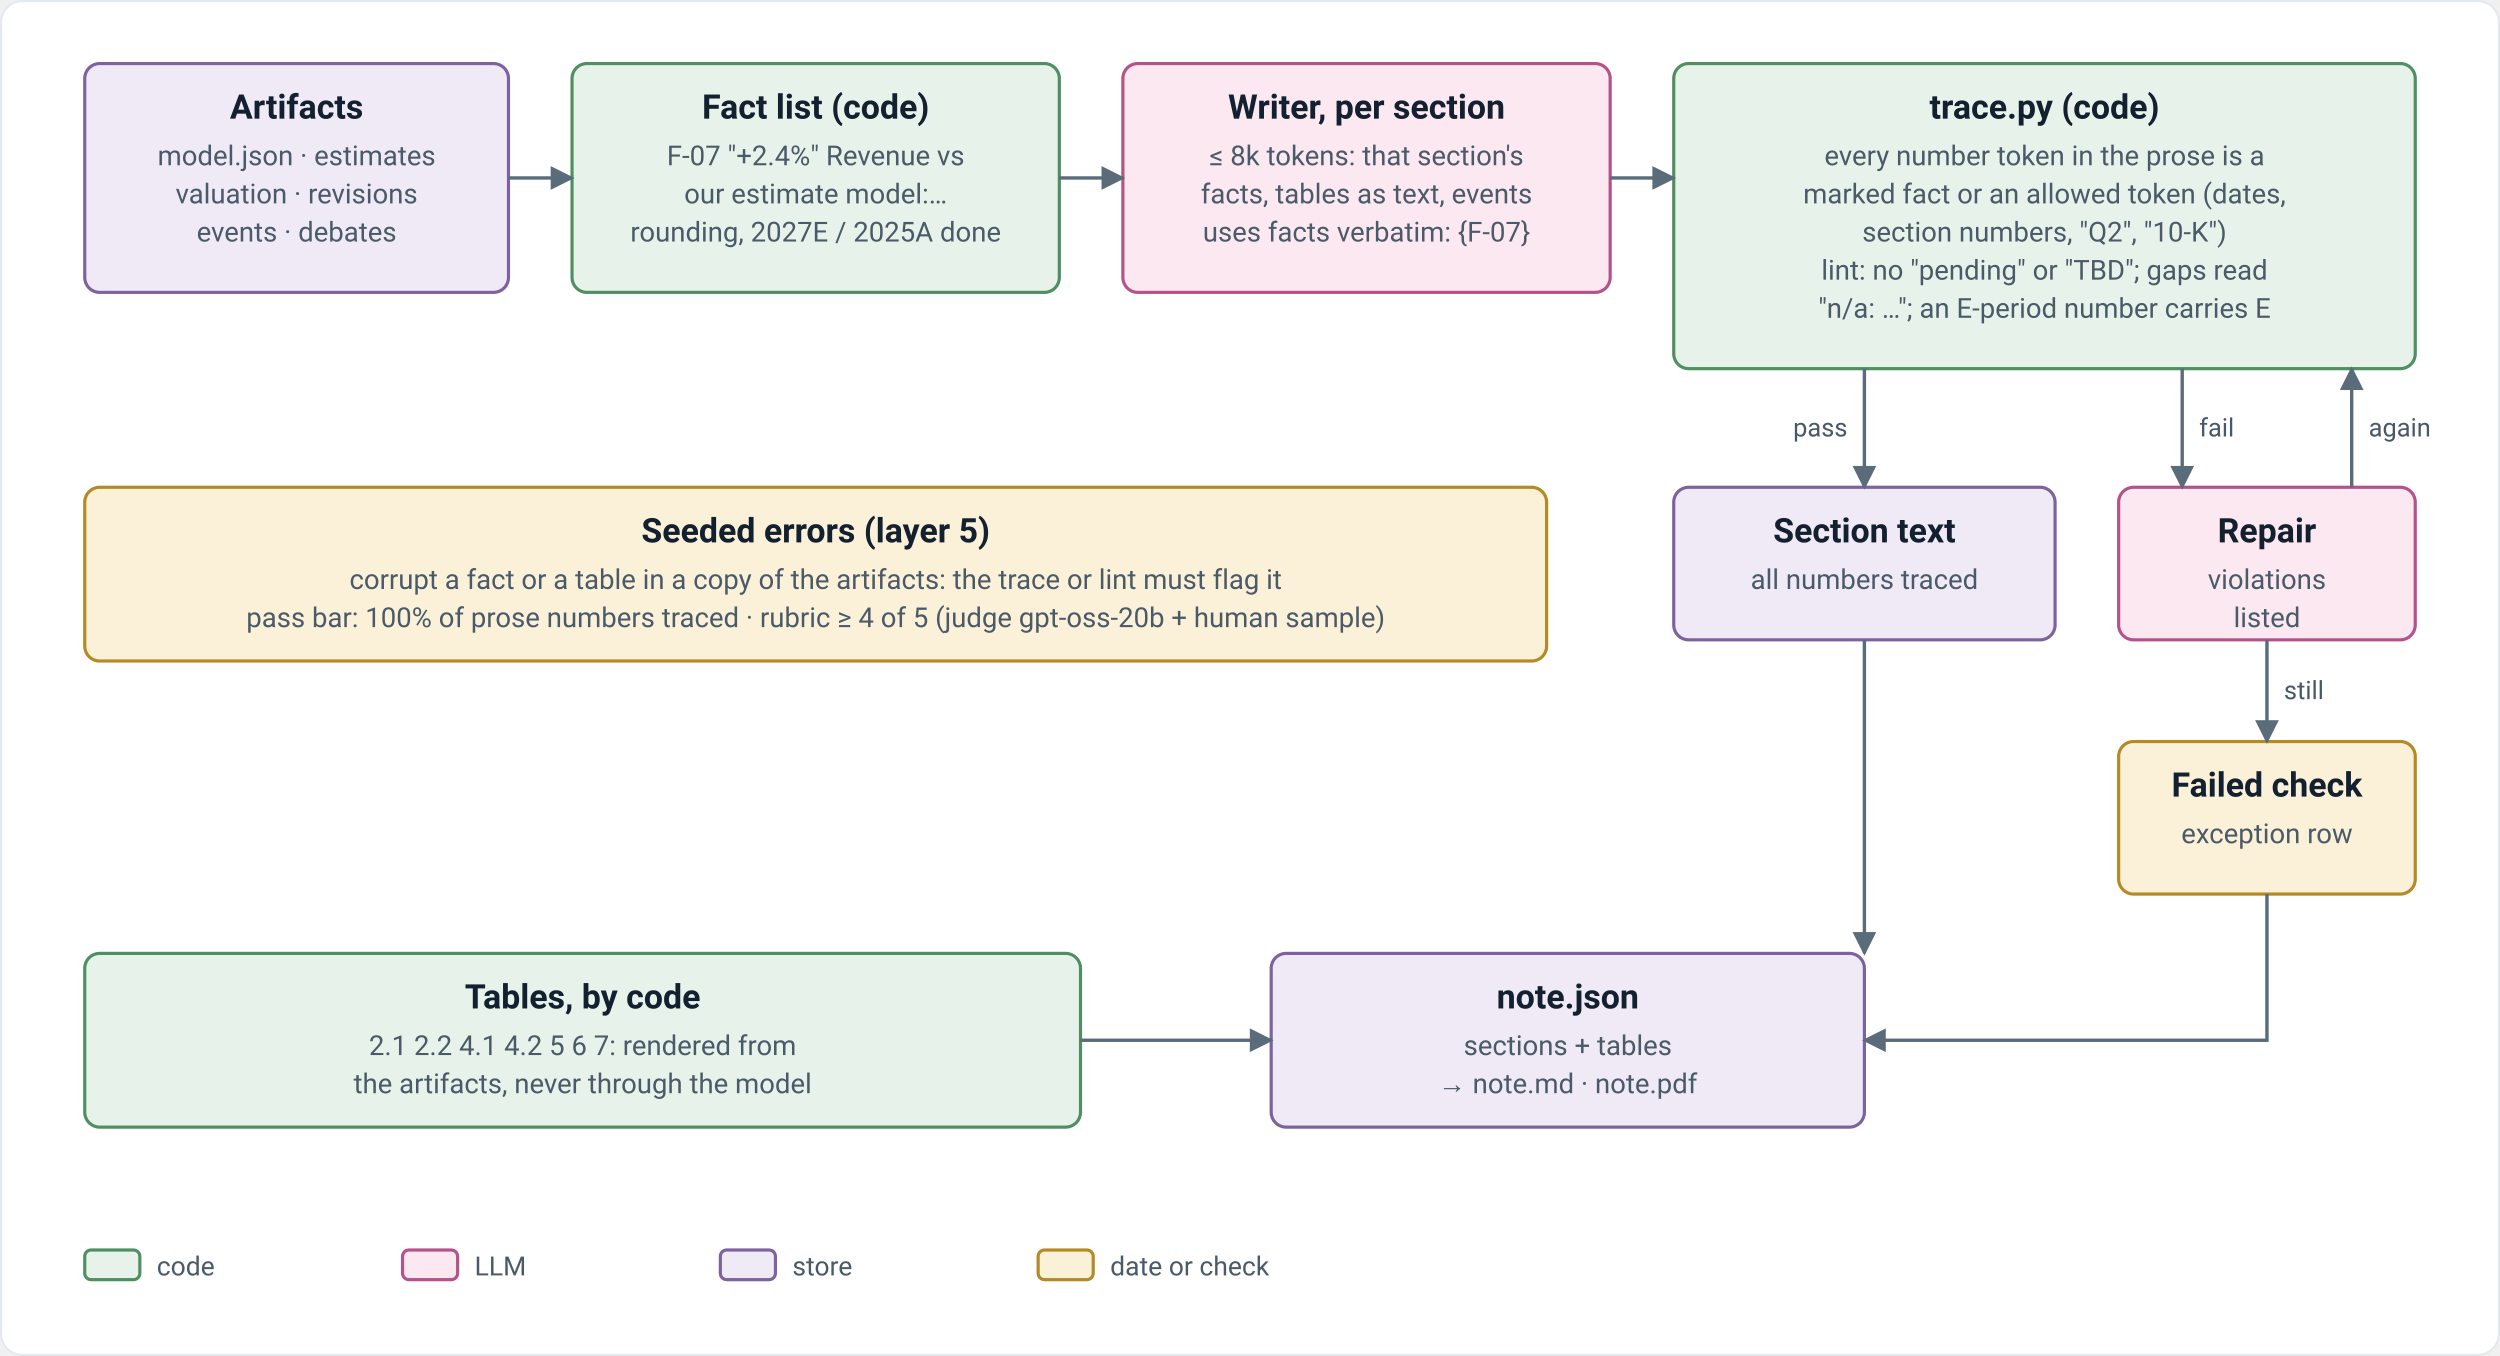
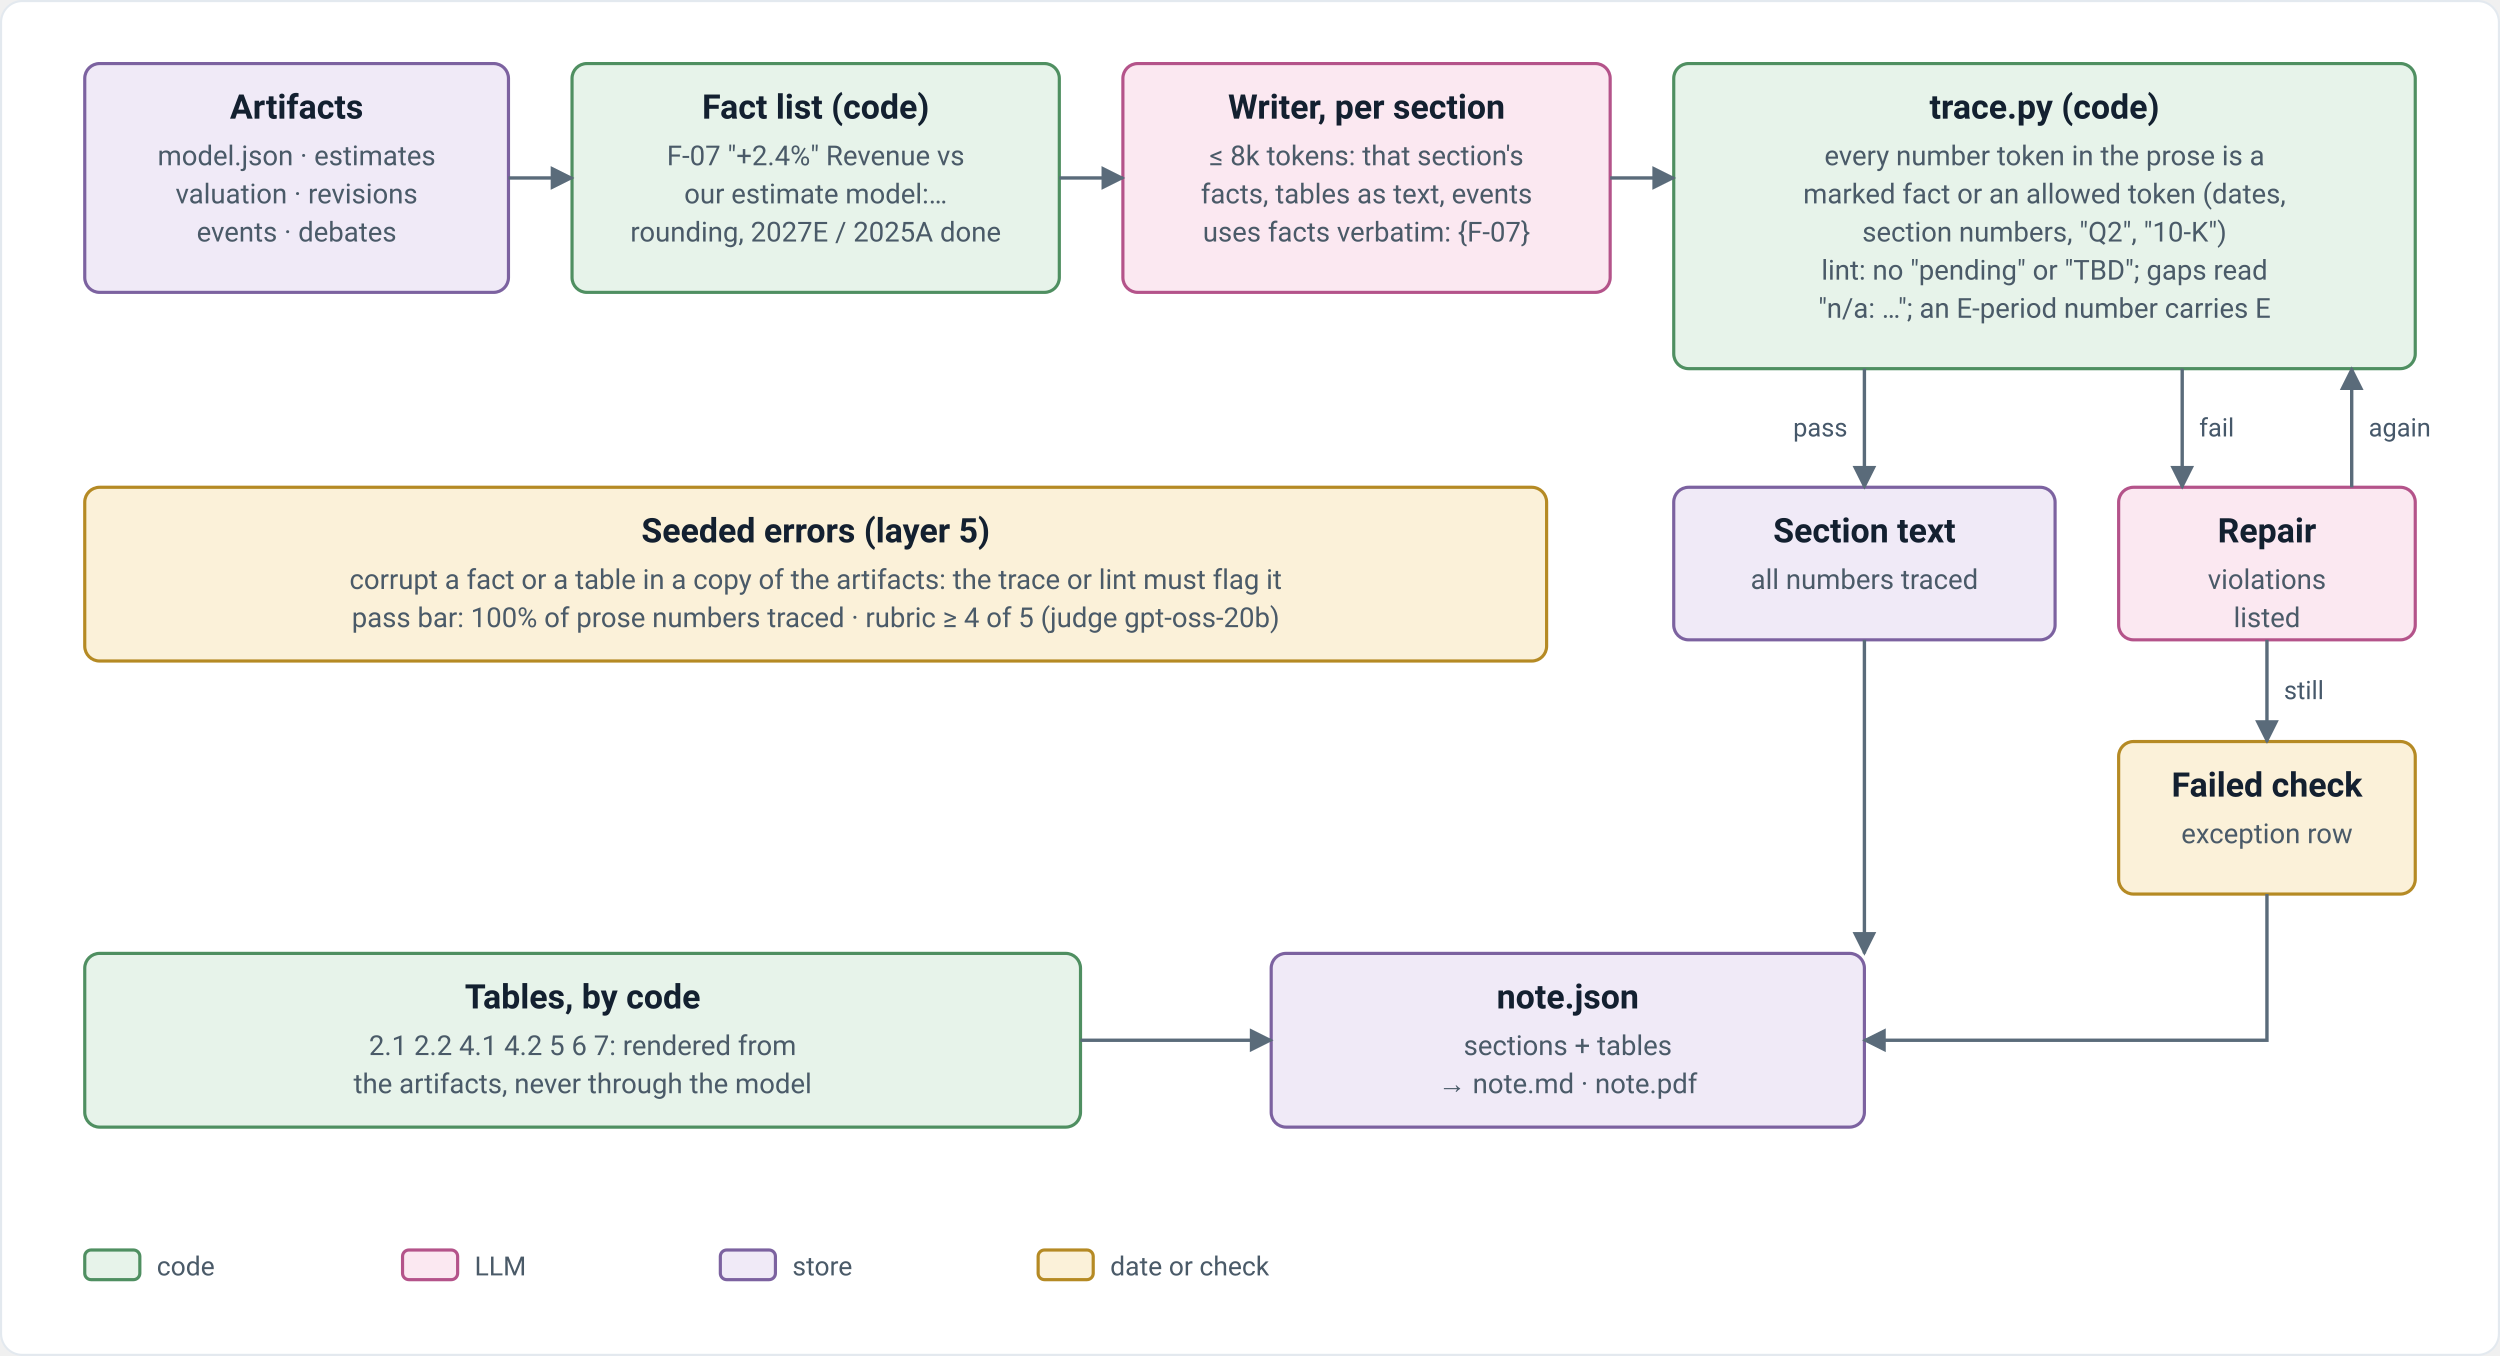
<svg xmlns="http://www.w3.org/2000/svg" width="1180" height="640" viewBox="0 0 1180 640" role="img" aria-labelledby="svgtitle svgdesc" font-family="system-ui, -apple-system, 'Segoe UI', Roboto, 'Helvetica Neue', Arial, sans-serif">
  <style>
-     .plan { stroke-dasharray: 6 4; }
    @media (prefers-color-scheme: dark) {
      .bg    { fill: #0f1419; stroke: #2b3540; }
      .panel { fill: #151c24; stroke: #3a4753; }
      .ext   { fill: #16283c; stroke: #6f9dc8; }
      .work  { fill: #16301f; stroke: #63ab77; }
      .llm   { fill: #3a1a2c; stroke: #d487b0; }
      .sink  { fill: #241b33; stroke: #a186c4; }
      .gate  { fill: #3a2f14; stroke: #d4a84a; }
      .name  { fill: #e6edf3; }
      .sub   { fill: #9fb0c0; }
      .ptitle{ fill: #93a4b4; }
      .edge  { stroke: #8496a6; }
      .elabel{ fill: #93a4b4; }
      #arrow &gt; path { fill: #8496a6; }
    }
  </style>
  <defs>
    <marker id="arrow" viewBox="0 0 10 10" refX="9" refY="5" markerWidth="7" markerHeight="7" orient="auto-start-reverse">
      <path d="M 0 0 L 10 5 L 0 10 z" fill="#5a6b7a" />
    </marker>
  </defs>
  <rect class="bg" x="0.5" y="0.5" width="1179" height="639" rx="10" fill="#ffffff" stroke="#e3e9ef" />
  <rect class="sink" x="40" y="30" width="200" height="108" rx="7" fill="#f0eaf7" stroke="#7c62a0" stroke-width="1.5" />
  <text class="name" x="140.0" y="56" text-anchor="middle" font-size="16" font-weight="600" fill="#132030">Artifacts</text>
  <text class="sub" x="140.0" y="78" text-anchor="middle" font-size="13" fill="#4a5a68">model.json · estimates</text>
  <text class="sub" x="140.0" y="96" text-anchor="middle" font-size="13" fill="#4a5a68">valuation · revisions</text>
  <text class="sub" x="140.0" y="114" text-anchor="middle" font-size="13" fill="#4a5a68">events · debates</text>
  <rect class="work" x="270" y="30" width="230" height="108" rx="7" fill="#e7f3ea" stroke="#4f8f61" stroke-width="1.5" />
  <text class="name" x="385.0" y="56" text-anchor="middle" font-size="16" font-weight="600" fill="#132030">Fact list (code)</text>
  <text class="sub" x="385.0" y="78" text-anchor="middle" font-size="13" fill="#4a5a68">F-07  "+2.4%"  Revenue vs</text>
  <text class="sub" x="385.0" y="96" text-anchor="middle" font-size="13" fill="#4a5a68">our estimate  model:…</text>
  <text class="sub" x="385.0" y="114" text-anchor="middle" font-size="13" fill="#4a5a68">rounding, 2027E / 2025A done</text>
  <rect class="llm" x="530" y="30" width="230" height="108" rx="7" fill="#fbe8f1" stroke="#b4538a" stroke-width="1.5" />
  <text class="name" x="645.0" y="56" text-anchor="middle" font-size="16" font-weight="600" fill="#132030">Writer, per section</text>
  <text class="sub" x="645.0" y="78" text-anchor="middle" font-size="13" fill="#4a5a68">≤ 8k tokens: that section's</text>
  <text class="sub" x="645.0" y="96" text-anchor="middle" font-size="13" fill="#4a5a68">facts, tables as text, events</text>
  <text class="sub" x="645.0" y="114" text-anchor="middle" font-size="13" fill="#4a5a68">uses facts verbatim: {F-07}</text>
  <rect class="work" x="790" y="30" width="350" height="144" rx="7" fill="#e7f3ea" stroke="#4f8f61" stroke-width="1.5" />
  <text class="name" x="965.0" y="56" text-anchor="middle" font-size="16" font-weight="600" fill="#132030">trace.py (code)</text>
  <text class="sub" x="965.0" y="78" text-anchor="middle" font-size="13" fill="#4a5a68">every number token in the prose is a</text>
  <text class="sub" x="965.0" y="96" text-anchor="middle" font-size="13" fill="#4a5a68">marked fact or an allowed token (dates,</text>
  <text class="sub" x="965.0" y="114" text-anchor="middle" font-size="13" fill="#4a5a68">section numbers, "Q2", "10-K")</text>
  <text class="sub" x="965.0" y="132" text-anchor="middle" font-size="13" fill="#4a5a68">lint: no "pending" or "TBD"; gaps read</text>
  <text class="sub" x="965.0" y="150" text-anchor="middle" font-size="13" fill="#4a5a68">"n/a: …"; an E-period number carries E</text>
  <path class="edge" d="M 240 84 L 270 84" fill="none" stroke="#5a6b7a" stroke-width="1.6" marker-end="url(#arrow)" />
  <path class="edge" d="M 500 84 L 530 84" fill="none" stroke="#5a6b7a" stroke-width="1.6" marker-end="url(#arrow)" />
  <path class="edge" d="M 760 84 L 790 84" fill="none" stroke="#5a6b7a" stroke-width="1.6" marker-end="url(#arrow)" />
  <rect class="sink" x="790" y="230" width="180" height="72" rx="7" fill="#f0eaf7" stroke="#7c62a0" stroke-width="1.5" />
  <text class="name" x="880.0" y="256" text-anchor="middle" font-size="16" font-weight="600" fill="#132030">Section text</text>
  <text class="sub" x="880.0" y="278" text-anchor="middle" font-size="13" fill="#4a5a68">all numbers traced</text>
  <rect class="llm" x="1000" y="230" width="140" height="72" rx="7" fill="#fbe8f1" stroke="#b4538a" stroke-width="1.5" />
  <text class="name" x="1070.0" y="256" text-anchor="middle" font-size="16" font-weight="600" fill="#132030">Repair</text>
  <text class="sub" x="1070.0" y="278" text-anchor="middle" font-size="13" fill="#4a5a68">violations</text>
  <text class="sub" x="1070.0" y="296" text-anchor="middle" font-size="13" fill="#4a5a68">listed</text>
  <rect class="gate" x="1000" y="350" width="140" height="72" rx="7" fill="#fbf1d9" stroke="#b58a24" stroke-width="1.5" />
  <text class="name" x="1070.0" y="376" text-anchor="middle" font-size="16" font-weight="600" fill="#132030">Failed check</text>
  <text class="sub" x="1070.0" y="398" text-anchor="middle" font-size="13" fill="#4a5a68">exception row</text>
  <path class="edge" d="M 880 174 L 880 230" fill="none" stroke="#5a6b7a" stroke-width="1.6" marker-end="url(#arrow)" />
  <text class="elabel" x="872" y="206" text-anchor="end" font-size="12" fill="#46586a">pass</text>
  <path class="edge" d="M 1030 174 L 1030 230" fill="none" stroke="#5a6b7a" stroke-width="1.6" marker-end="url(#arrow)" />
  <text class="elabel" x="1038" y="206" text-anchor="start" font-size="12" fill="#46586a">fail</text>
  <path class="edge" d="M 1110 230 L 1110 174" fill="none" stroke="#5a6b7a" stroke-width="1.6" marker-end="url(#arrow)" />
  <text class="elabel" x="1118" y="206" text-anchor="start" font-size="12" fill="#46586a">again</text>
  <path class="edge" d="M 1070 302 L 1070 350" fill="none" stroke="#5a6b7a" stroke-width="1.6" marker-end="url(#arrow)" />
  <text class="elabel" x="1078" y="330" text-anchor="start" font-size="12" fill="#46586a">still</text>
  <rect class="gate" x="40" y="230" width="690" height="82" rx="7" fill="#fbf1d9" stroke="#b58a24" stroke-width="1.5" />
  <text class="name" x="385.0" y="256" text-anchor="middle" font-size="16" font-weight="600" fill="#132030">Seeded errors (layer 5)</text>
  <text class="sub" x="385.0" y="278" text-anchor="middle" font-size="13" fill="#4a5a68">corrupt a fact or a table in a copy of the artifacts: the trace or lint must flag it</text>
-   <text class="sub" x="385.0" y="296" text-anchor="middle" font-size="13" fill="#4a5a68">pass bar: 100% of prose numbers traced · rubric ≥ 4 of 5 (judge gpt-oss-20b + human sample)</text>
+   <text class="sub" x="385.0" y="296" text-anchor="middle" font-size="13" fill="#4a5a68">pass bar: 100% of prose numbers traced · rubric ≥ 4 of 5 (judge gpt-oss-20b)</text>
  <rect class="work" x="40" y="450" width="470" height="82" rx="7" fill="#e7f3ea" stroke="#4f8f61" stroke-width="1.5" />
  <text class="name" x="275.0" y="476" text-anchor="middle" font-size="16" font-weight="600" fill="#132030">Tables, by code</text>
  <text class="sub" x="275.0" y="498" text-anchor="middle" font-size="13" fill="#4a5a68">2.1  2.2  4.1  4.2  5  6  7: rendered from</text>
  <text class="sub" x="275.0" y="516" text-anchor="middle" font-size="13" fill="#4a5a68">the artifacts, never through the model</text>
  <rect class="sink" x="600" y="450" width="280" height="82" rx="7" fill="#f0eaf7" stroke="#7c62a0" stroke-width="1.5" />
  <text class="name" x="740.0" y="476" text-anchor="middle" font-size="16" font-weight="600" fill="#132030">note.json</text>
  <text class="sub" x="740.0" y="498" text-anchor="middle" font-size="13" fill="#4a5a68">sections + tables</text>
  <text class="sub" x="740.0" y="516" text-anchor="middle" font-size="13" fill="#4a5a68">→ note.md · note.pdf</text>
  <path class="edge" d="M 510 491 L 600 491" fill="none" stroke="#5a6b7a" stroke-width="1.6" marker-end="url(#arrow)" />
  <path class="edge" d="M 880 302 L 880 450" fill="none" stroke="#5a6b7a" stroke-width="1.6" marker-end="url(#arrow)" />
  <path class="edge" d="M 1070 422 L 1070 491 L 880 491" fill="none" stroke="#5a6b7a" stroke-width="1.6" marker-end="url(#arrow)" />
  <rect class="work" x="40" y="590" width="26" height="14" rx="3" fill="#e7f3ea" stroke="#4f8f61" stroke-width="1.5" />
  <text class="sub" x="74" y="602" font-size="12.5" fill="#4a5a68">code</text>
  <rect class="llm" x="190" y="590" width="26" height="14" rx="3" fill="#fbe8f1" stroke="#b4538a" stroke-width="1.5" />
  <text class="sub" x="224" y="602" font-size="12.5" fill="#4a5a68">LLM</text>
  <rect class="sink" x="340" y="590" width="26" height="14" rx="3" fill="#f0eaf7" stroke="#7c62a0" stroke-width="1.5" />
  <text class="sub" x="374" y="602" font-size="12.5" fill="#4a5a68">store</text>
  <rect class="gate" x="490" y="590" width="26" height="14" rx="3" fill="#fbf1d9" stroke="#b58a24" stroke-width="1.5" />
  <text class="sub" x="524" y="602" font-size="12.5" fill="#4a5a68">date or check</text>
</svg>
